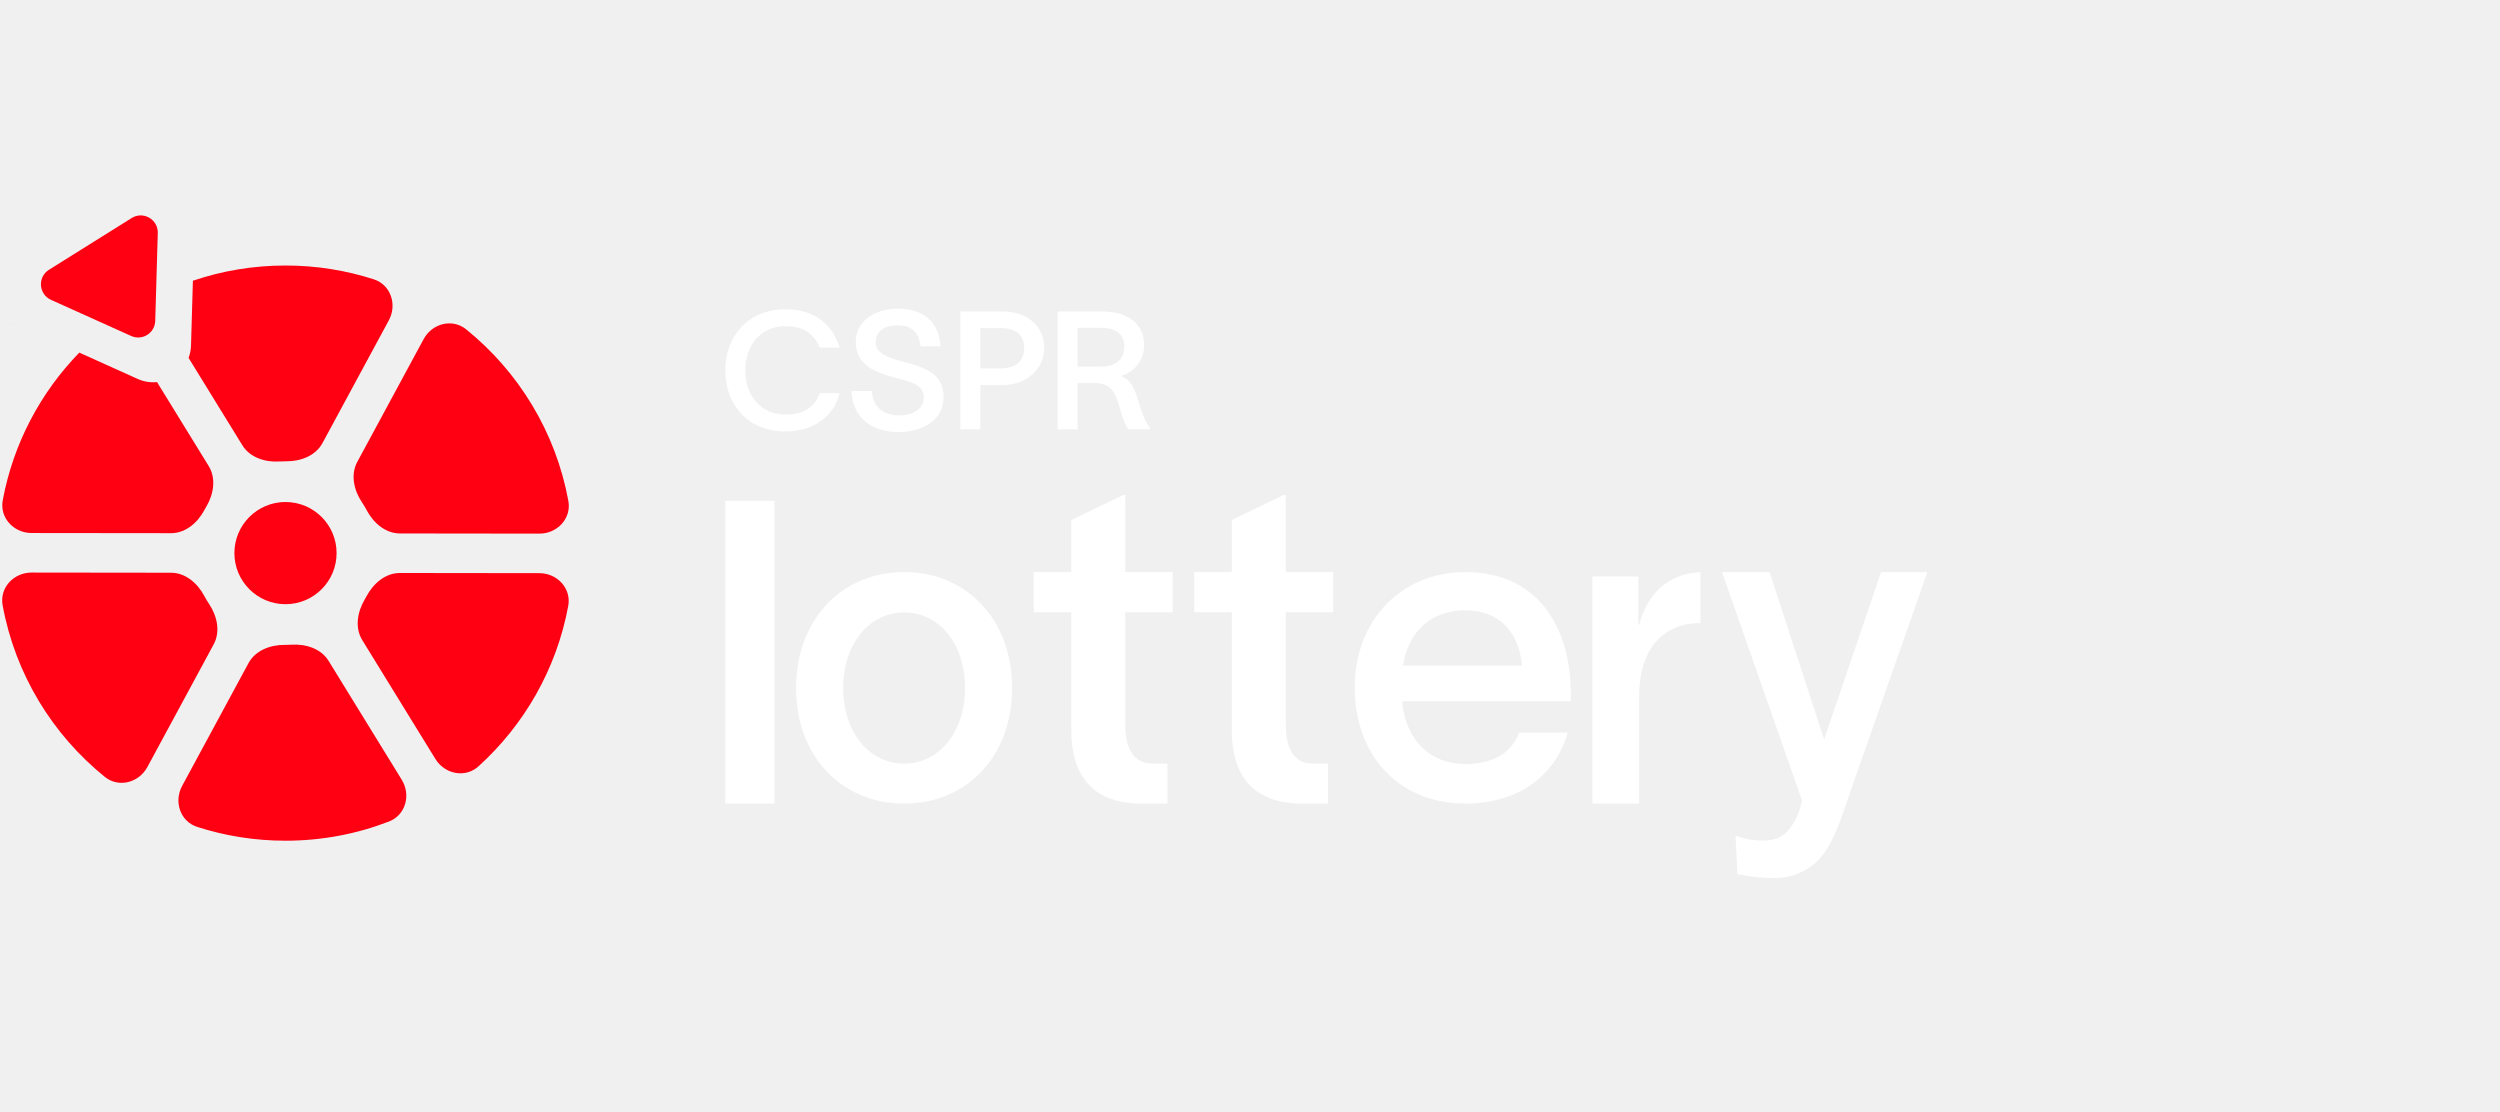
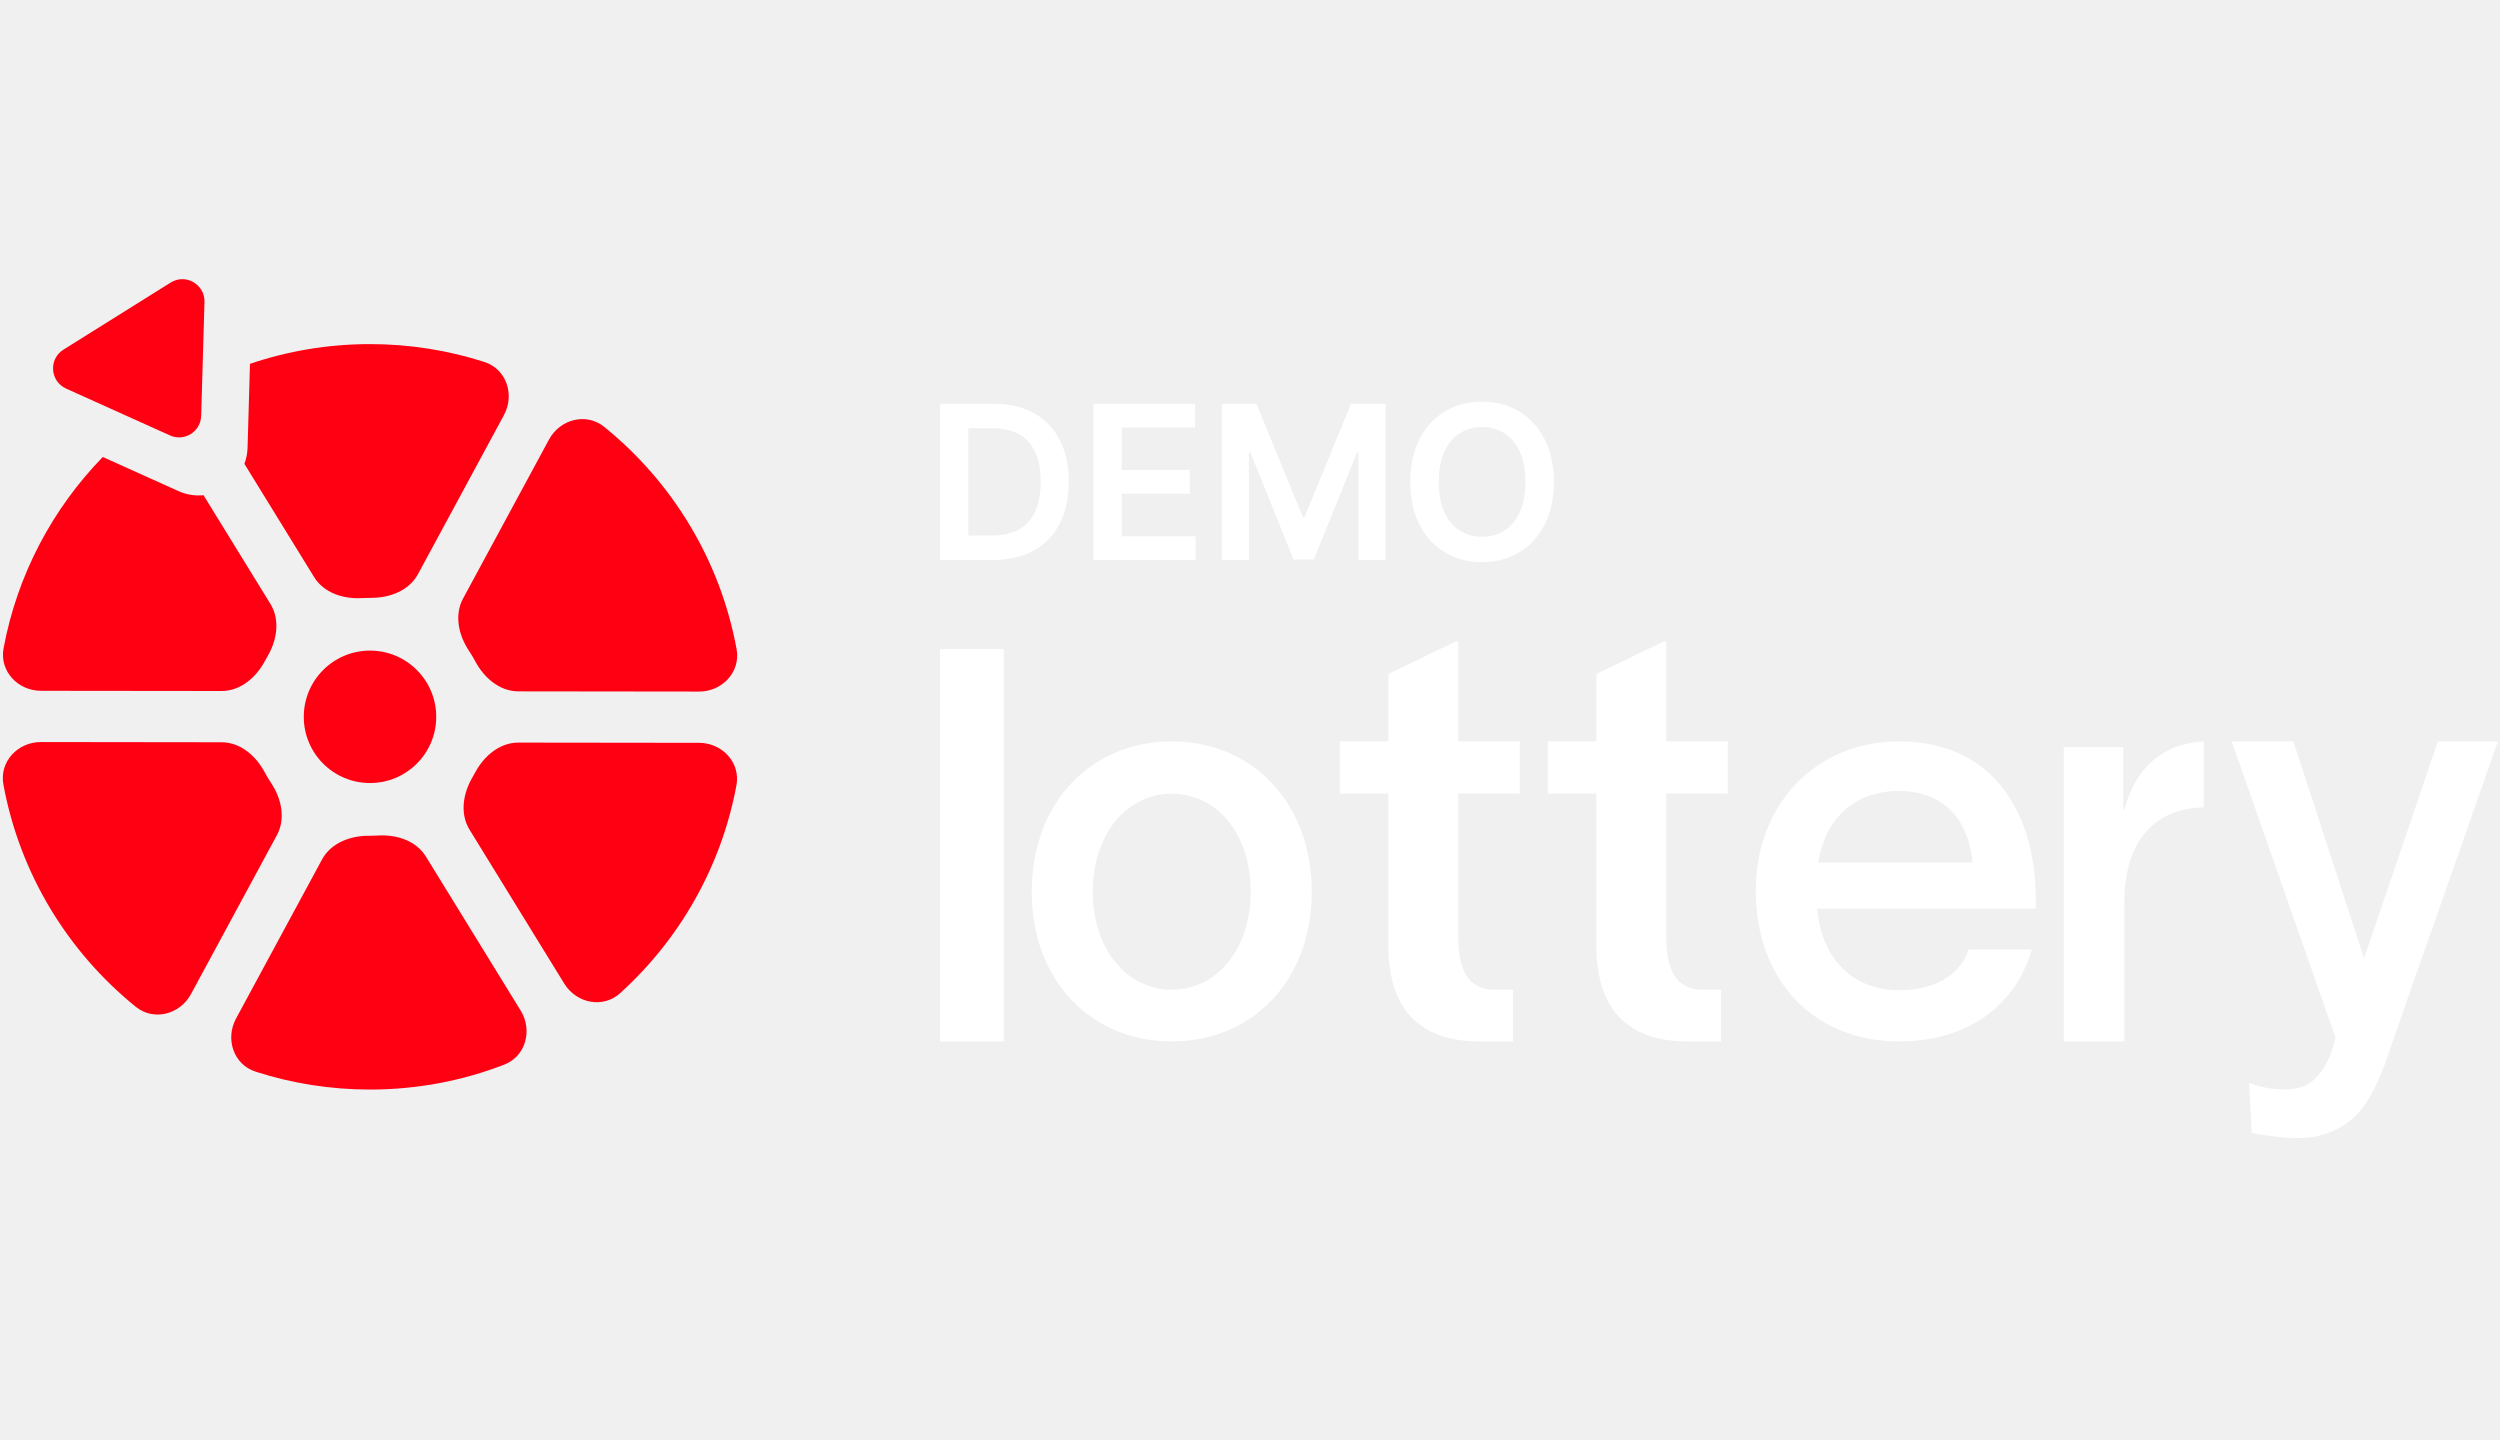
- <svg xmlns="http://www.w3.org/2000/svg" width="162" height="72" viewBox="0 0 162 72" fill="none">
-   <g clip-path="url(#clip0_296_4414)">
-     <path d="M54.412 25.476H53.128C52.818 26.31 52.144 26.866 50.893 26.866C49.267 26.866 48.294 25.594 48.294 24C48.294 22.406 49.267 21.134 50.893 21.134C52.059 21.134 52.722 21.604 53.128 22.524H54.412C53.941 21.037 52.818 20.043 50.893 20.043C48.508 20.043 47 21.754 47 24C47 26.267 48.497 27.957 50.882 27.957C52.797 27.957 54.059 26.898 54.412 25.476Z" fill="white" />
-     <path d="M59.647 22.439H60.941C60.844 20.77 59.732 20 58.181 20C56.802 20 55.433 20.727 55.454 22.192C55.475 23.69 56.77 24.139 58.032 24.481C59.005 24.749 59.861 24.909 59.861 25.743C59.861 26.535 59.112 26.92 58.256 26.92C57.262 26.92 56.534 26.364 56.502 25.337H55.176C55.262 27.155 56.566 28 58.256 28C59.657 28 61.144 27.294 61.144 25.733C61.144 24.096 59.754 23.775 58.459 23.422C57.465 23.155 56.748 22.866 56.748 22.182C56.748 21.401 57.411 21.08 58.16 21.08C59.08 21.08 59.55 21.529 59.647 22.439Z" fill="white" />
-     <path d="M64.959 20.182H62.232V27.818H63.526V24.952H64.959C66.532 24.952 67.665 23.914 67.665 22.535C67.665 21.187 66.617 20.182 64.959 20.182ZM64.852 23.872H63.526V21.262H64.852C65.815 21.262 66.371 21.69 66.371 22.546C66.371 23.401 65.815 23.872 64.852 23.872Z" fill="white" />
-     <path d="M68.538 27.818H69.832V24.823H70.966C71.896 24.823 72.196 25.337 72.442 26.043C72.656 26.663 72.763 27.358 73.116 27.818H74.506V27.711C74.121 27.198 74.003 26.727 73.779 26.032C73.511 25.144 73.265 24.578 72.613 24.364C73.511 24.139 74.142 23.337 74.142 22.353C74.142 21.102 73.191 20.182 71.447 20.182H68.538V27.818ZM69.832 23.754V21.241H71.34C72.431 21.241 72.859 21.775 72.859 22.449C72.859 23.241 72.346 23.754 71.383 23.754H69.832Z" fill="white" />
-     <path d="M47 32.456V52.071H50.187V32.456H47Z" fill="white" />
-     <path d="M58.587 52.071C62.613 52.071 65.587 49.043 65.587 44.585C65.587 40.126 62.613 37.071 58.587 37.071C54.56 37.071 51.587 40.126 51.587 44.585C51.587 49.043 54.56 52.071 58.587 52.071ZM58.587 49.484C56.324 49.484 54.639 47.447 54.639 44.585C54.639 41.695 56.35 39.685 58.587 39.685C60.85 39.685 62.534 41.695 62.534 44.585C62.534 47.447 60.85 49.484 58.587 49.484Z" fill="white" />
-     <path d="M75.987 39.676V37.063H72.916V32.071H72.794L69.419 33.696V37.063H66.987V39.676H69.419V47.31C69.419 49.952 70.544 52.071 73.98 52.071H75.652V49.487H74.71C73.372 49.487 72.916 48.413 72.916 46.904V39.676H75.987Z" fill="white" />
-     <path d="M86.387 39.676V37.063H83.316V32.071H83.194L79.819 33.696V37.063H77.387V39.676H79.819V47.31C79.819 49.952 80.944 52.071 84.38 52.071H86.052V49.487H85.11C83.772 49.487 83.316 48.413 83.316 46.904V39.676H86.387Z" fill="white" />
-     <path d="M101.787 44.832C101.759 40.814 99.783 37.071 94.951 37.071C90.806 37.071 87.787 40.208 87.787 44.529C87.787 49.016 90.697 52.071 94.951 52.071C98.3 52.071 100.744 50.364 101.595 47.474H98.438C97.916 48.906 96.571 49.511 94.951 49.511C92.728 49.511 91.081 48.025 90.861 45.438H101.787V44.832ZM90.916 43.126C91.246 40.952 92.728 39.548 94.924 39.548C97.12 39.548 98.41 40.897 98.63 43.126H90.916Z" fill="white" />
-     <path d="M110.187 40.373V37.071C108.045 37.185 106.739 38.494 106.217 40.486H106.164V37.355H103.187V52.071H106.217V45.097C106.217 42.194 107.627 40.401 110.187 40.373Z" fill="white" />
-     <path d="M111.587 37.071H114.668L118.204 47.915L121.894 37.071H124.895L120.113 50.7L119.254 53.179C118.937 54.009 118.634 54.643 118.343 55.081C118.061 55.519 117.732 55.871 117.356 56.139C116.989 56.416 116.531 56.63 115.984 56.782C115.092 57.034 113.501 56.844 112.587 56.636L112.459 54.142C113.151 54.421 113.79 54.469 114.243 54.469C115.081 54.469 115.583 54.195 115.984 53.677C116.386 53.168 116.566 52.689 116.78 51.894L111.587 37.071Z" fill="white" />
-     <path fill-rule="evenodd" clip-rule="evenodd" d="M10.176 24.76C9.765 24.802 9.334 24.741 8.918 24.553L5.139 22.849C2.631 25.428 0.863 28.731 0.178 32.415C-0.034 33.553 0.891 34.538 2.049 34.54L11.083 34.55C12.022 34.551 12.805 33.877 13.247 33.048C13.287 32.972 13.329 32.897 13.373 32.823C13.849 32.015 14.014 30.996 13.522 30.197L10.176 24.76ZM12.22 23.192L15.704 28.852C16.195 29.651 17.18 29.964 18.116 29.904C18.243 29.896 18.371 29.892 18.5 29.892L18.551 29.892C19.489 29.9 20.453 29.532 20.899 28.707L25.197 20.756C25.748 19.737 25.322 18.454 24.22 18.099C22.418 17.519 20.495 17.205 18.5 17.205C16.401 17.205 14.382 17.552 12.499 18.192L12.378 22.388C12.37 22.674 12.314 22.944 12.22 23.192ZM34.951 37.141C36.109 37.142 37.034 38.127 36.822 39.266C36.063 43.356 33.967 46.978 31.005 49.66C30.145 50.438 28.82 50.166 28.212 49.179L23.477 41.484C22.985 40.685 23.15 39.666 23.627 38.858C23.671 38.784 23.713 38.709 23.753 38.633C24.195 37.804 24.977 37.129 25.917 37.13L34.951 37.141ZM26.033 50.527C26.64 51.514 26.287 52.818 25.207 53.234C23.126 54.038 20.864 54.478 18.5 54.478C16.504 54.478 14.582 54.164 12.779 53.583C11.677 53.228 11.251 51.946 11.802 50.927L16.101 42.974C16.547 42.149 17.511 41.781 18.45 41.788L18.5 41.789C18.629 41.789 18.756 41.785 18.883 41.776C19.82 41.717 20.804 42.03 21.296 42.829L26.033 50.527ZM9.55 49.703C8.999 50.723 7.691 51.069 6.789 50.34C3.398 47.597 0.988 43.688 0.17 39.223C-0.039 38.084 0.888 37.101 2.046 37.102L11.08 37.113C12.019 37.114 12.8 37.791 13.24 38.621C13.335 38.8 13.439 38.973 13.551 39.141C14.072 39.921 14.293 40.929 13.847 41.754L9.55 49.703ZM34.954 34.579C36.112 34.58 37.039 33.597 36.83 32.458C36.011 27.993 33.601 24.085 30.21 21.343C29.308 20.614 28 20.959 27.449 21.979L23.153 29.927C22.707 30.752 22.928 31.76 23.449 32.54C23.561 32.708 23.665 32.881 23.76 33.06C24.199 33.89 24.98 34.567 25.92 34.568L34.954 34.579Z" fill="#FF0012" />
-     <path fill-rule="evenodd" clip-rule="evenodd" d="M10.018 24.909C9.682 24.91 9.338 24.84 9.003 24.689L0.411 20.815C-1.374 20.009 -1.542 17.539 0.119 16.5L8.982 10.953C9.369 10.711 9.782 10.592 10.188 10.577C9.782 10.592 9.369 10.711 8.982 10.953L0.119 16.5C-1.542 17.539 -1.374 20.009 0.412 20.815L9.003 24.689C9.338 24.84 9.682 24.91 10.018 24.909ZM3.304 19.429C2.499 19.065 2.423 17.951 3.172 17.482L8.531 14.129C9.28 13.66 10.249 14.216 10.224 15.099L10.059 20.795C10.036 21.584 9.218 22.096 8.499 21.771L3.304 19.429Z" fill="#FF0012" />
-     <circle cx="18.5" cy="35.841" r="3.311" fill="#FF0012" />
+ <svg xmlns="http://www.w3.org/2000/svg" width="125" height="72" viewBox="0 0 125 72" fill="none">
+   <g clip-path="url(#clip0_94_29104)">
+     <g clip-path="url(#clip1_94_29104)">
+       <path fill-rule="evenodd" clip-rule="evenodd" d="M10.176 24.76C9.765 24.802 9.334 24.741 8.918 24.553L5.139 22.849C2.631 25.428 0.863 28.731 0.178 32.415C-0.034 33.553 0.891 34.538 2.049 34.54L11.083 34.55C12.022 34.551 12.805 33.877 13.247 33.048C13.287 32.972 13.329 32.897 13.373 32.823C13.849 32.015 14.014 30.996 13.522 30.197L10.176 24.76ZM12.22 23.192L15.704 28.852C16.195 29.651 17.18 29.964 18.116 29.904C18.243 29.896 18.371 29.892 18.5 29.892L18.551 29.892C19.489 29.9 20.453 29.532 20.899 28.707L25.197 20.756C25.748 19.737 25.322 18.454 24.22 18.099C22.418 17.519 20.495 17.205 18.5 17.205C16.401 17.205 14.382 17.552 12.499 18.192L12.378 22.388C12.37 22.674 12.314 22.944 12.22 23.192ZM34.951 37.141C36.109 37.142 37.034 38.127 36.822 39.266C36.063 43.356 33.967 46.978 31.005 49.66C30.145 50.438 28.82 50.166 28.212 49.179L23.477 41.484C22.985 40.685 23.15 39.666 23.627 38.858C23.671 38.784 23.713 38.709 23.753 38.633C24.195 37.804 24.977 37.129 25.917 37.13L34.951 37.141ZM26.033 50.527C26.64 51.514 26.287 52.818 25.207 53.234C23.126 54.038 20.864 54.478 18.5 54.478C16.504 54.478 14.582 54.164 12.779 53.583C11.677 53.228 11.251 51.946 11.802 50.927L16.101 42.974C16.547 42.149 17.511 41.781 18.45 41.788L18.5 41.789C18.629 41.789 18.756 41.785 18.883 41.776C19.82 41.717 20.804 42.03 21.296 42.829L26.033 50.527ZM9.55 49.703C8.999 50.723 7.691 51.069 6.789 50.34C3.398 47.597 0.988 43.688 0.17 39.223C-0.039 38.084 0.888 37.101 2.046 37.102L11.08 37.113C12.019 37.114 12.8 37.791 13.24 38.621C13.335 38.8 13.439 38.973 13.551 39.141C14.072 39.921 14.293 40.929 13.847 41.754L9.55 49.703ZM34.954 34.579C36.112 34.58 37.039 33.597 36.83 32.458C36.011 27.993 33.601 24.085 30.21 21.343C29.308 20.614 28 20.959 27.449 21.979L23.153 29.927C22.707 30.752 22.928 31.76 23.449 32.54C23.561 32.708 23.665 32.881 23.76 33.06C24.199 33.89 24.98 34.567 25.92 34.568L34.954 34.579Z" fill="#FF0012" />
+       <path fill-rule="evenodd" clip-rule="evenodd" d="M10.018 24.909C9.682 24.91 9.338 24.84 9.003 24.689L0.411 20.815C-1.374 20.009 -1.542 17.539 0.119 16.5L8.982 10.953C9.369 10.711 9.782 10.592 10.188 10.577C9.782 10.592 9.369 10.711 8.982 10.953L0.119 16.5C-1.542 17.539 -1.374 20.009 0.412 20.815L9.003 24.689C9.338 24.84 9.682 24.91 10.018 24.909ZM3.304 19.429C2.499 19.065 2.423 17.951 3.172 17.482L8.531 14.129C9.28 13.66 10.249 14.216 10.224 15.099L10.059 20.795C10.036 21.584 9.218 22.096 8.499 21.771L3.304 19.429Z" fill="#FF0012" />
+       <circle cx="18.5" cy="35.841" r="3.311" fill="#FF0012" />
+       <path d="M47 32.455V52.071H50.187V32.455H47Z" fill="white" />
+       <path d="M58.587 52.071C62.613 52.071 65.587 49.043 65.587 44.585C65.587 40.126 62.613 37.071 58.587 37.071C54.56 37.071 51.587 40.126 51.587 44.585C51.587 49.043 54.56 52.071 58.587 52.071ZM58.587 49.484C56.324 49.484 54.639 47.447 54.639 44.585C54.639 41.695 56.35 39.685 58.587 39.685C60.85 39.685 62.534 41.695 62.534 44.585C62.534 47.447 60.85 49.484 58.587 49.484Z" fill="white" />
+       <path d="M75.987 39.676V37.063H72.916V32.071H72.794L69.419 33.696V37.063H66.987V39.676H69.419V47.31C69.419 49.952 70.544 52.071 73.98 52.071H75.652V49.487H74.71C73.372 49.487 72.916 48.413 72.916 46.904V39.676H75.987Z" fill="white" />
+       <path d="M86.387 39.676V37.063H83.316V32.071H83.194L79.819 33.696V37.063H77.387V39.676H79.819V47.31C79.819 49.952 80.944 52.071 84.38 52.071H86.052V49.487H85.11C83.772 49.487 83.316 48.413 83.316 46.904V39.676H86.387Z" fill="white" />
+       <path d="M101.787 44.832C101.759 40.814 99.783 37.071 94.951 37.071C90.806 37.071 87.787 40.208 87.787 44.529C87.787 49.016 90.697 52.071 94.951 52.071C98.3 52.071 100.744 50.364 101.595 47.474H98.438C97.916 48.906 96.571 49.511 94.951 49.511C92.728 49.511 91.081 48.025 90.861 45.438H101.787V44.832ZM90.916 43.126C91.246 40.952 92.728 39.548 94.924 39.548C97.12 39.548 98.41 40.897 98.63 43.126H90.916Z" fill="white" />
+       <path d="M110.187 40.373V37.071C108.045 37.185 106.739 38.494 106.217 40.486H106.164V37.355H103.187V52.071H106.217V45.097C106.217 42.194 107.627 40.401 110.187 40.373Z" fill="white" />
+       <path d="M111.587 37.071H114.668L118.204 47.915L121.894 37.071H124.895L120.113 50.7L119.254 53.179C118.937 54.009 118.634 54.643 118.343 55.081C118.061 55.519 117.732 55.871 117.356 56.139C116.989 56.416 116.531 56.63 115.984 56.782C115.092 57.034 113.501 56.844 112.587 56.636L112.459 54.142C113.151 54.421 113.79 54.469 114.243 54.469C115.081 54.469 115.583 54.195 115.984 53.677C116.386 53.168 116.566 52.689 116.78 51.894L111.587 37.071Z" fill="white" />
+       <path d="M77.692 24.095C77.692 24.937 77.534 25.657 77.219 26.257C76.907 26.855 76.48 27.312 75.938 27.63C75.399 27.948 74.788 28.107 74.104 28.107C73.42 28.107 72.807 27.948 72.266 27.63C71.727 27.31 71.3 26.851 70.984 26.254C70.672 25.654 70.515 24.934 70.515 24.095C70.515 23.254 70.672 22.534 70.984 21.937C71.3 21.337 71.727 20.878 72.266 20.56C72.807 20.242 73.42 20.084 74.104 20.084C74.788 20.084 75.399 20.242 75.938 20.56C76.48 20.878 76.907 21.337 77.219 21.937C77.534 22.534 77.692 23.254 77.692 24.095ZM76.27 24.095C76.27 23.503 76.177 23.003 75.991 22.596C75.808 22.187 75.554 21.878 75.229 21.67C74.903 21.459 74.528 21.353 74.104 21.353C73.679 21.353 73.304 21.459 72.979 21.67C72.653 21.878 72.398 22.187 72.212 22.596C72.029 23.003 71.938 23.503 71.938 24.095C71.938 24.688 72.029 25.188 72.212 25.598C72.398 26.004 72.653 26.313 72.979 26.524C73.304 26.733 73.679 26.837 74.104 26.837C74.528 26.837 74.903 26.733 75.229 26.524C75.554 26.313 75.808 26.004 75.991 25.598C76.177 25.188 76.27 24.688 76.27 24.095Z" fill="white" />
+       <path d="M61.089 20.19H62.821L65.139 25.849H65.231L67.549 20.19H69.28V28H67.923V22.635H67.85L65.692 27.977H64.678L62.519 22.623H62.447V28H61.089V20.19Z" fill="white" />
+       <path d="M54.674 28V20.19H59.753V21.376H56.089V23.497H59.49V24.682H56.089V26.814H59.784V28H54.674Z" fill="white" />
+       <path d="M49.647 28H47V20.19H49.7C50.475 20.19 51.141 20.347 51.698 20.659C52.257 20.97 52.687 21.416 52.987 21.998C53.287 22.58 53.437 23.277 53.437 24.088C53.437 24.901 53.286 25.6 52.983 26.185C52.683 26.77 52.25 27.218 51.683 27.531C51.118 27.844 50.44 28 49.647 28ZM48.415 26.776H49.578C50.122 26.776 50.576 26.677 50.939 26.479C51.303 26.278 51.576 25.979 51.759 25.582C51.942 25.183 52.034 24.685 52.034 24.088C52.034 23.49 51.942 22.994 51.759 22.6C51.576 22.204 51.305 21.908 50.947 21.712C50.591 21.514 50.149 21.414 49.62 21.414H48.415V26.776Z" fill="white" />
+     </g>
  </g>
  <defs>
-     <clipPath id="clip0_296_4414">
+     <clipPath id="clip0_94_29104">
+       <rect width="125" height="72" fill="white" />
+     </clipPath>
+     <clipPath id="clip1_94_29104">
      <rect width="162" height="72" fill="white" />
    </clipPath>
  </defs>
</svg>
